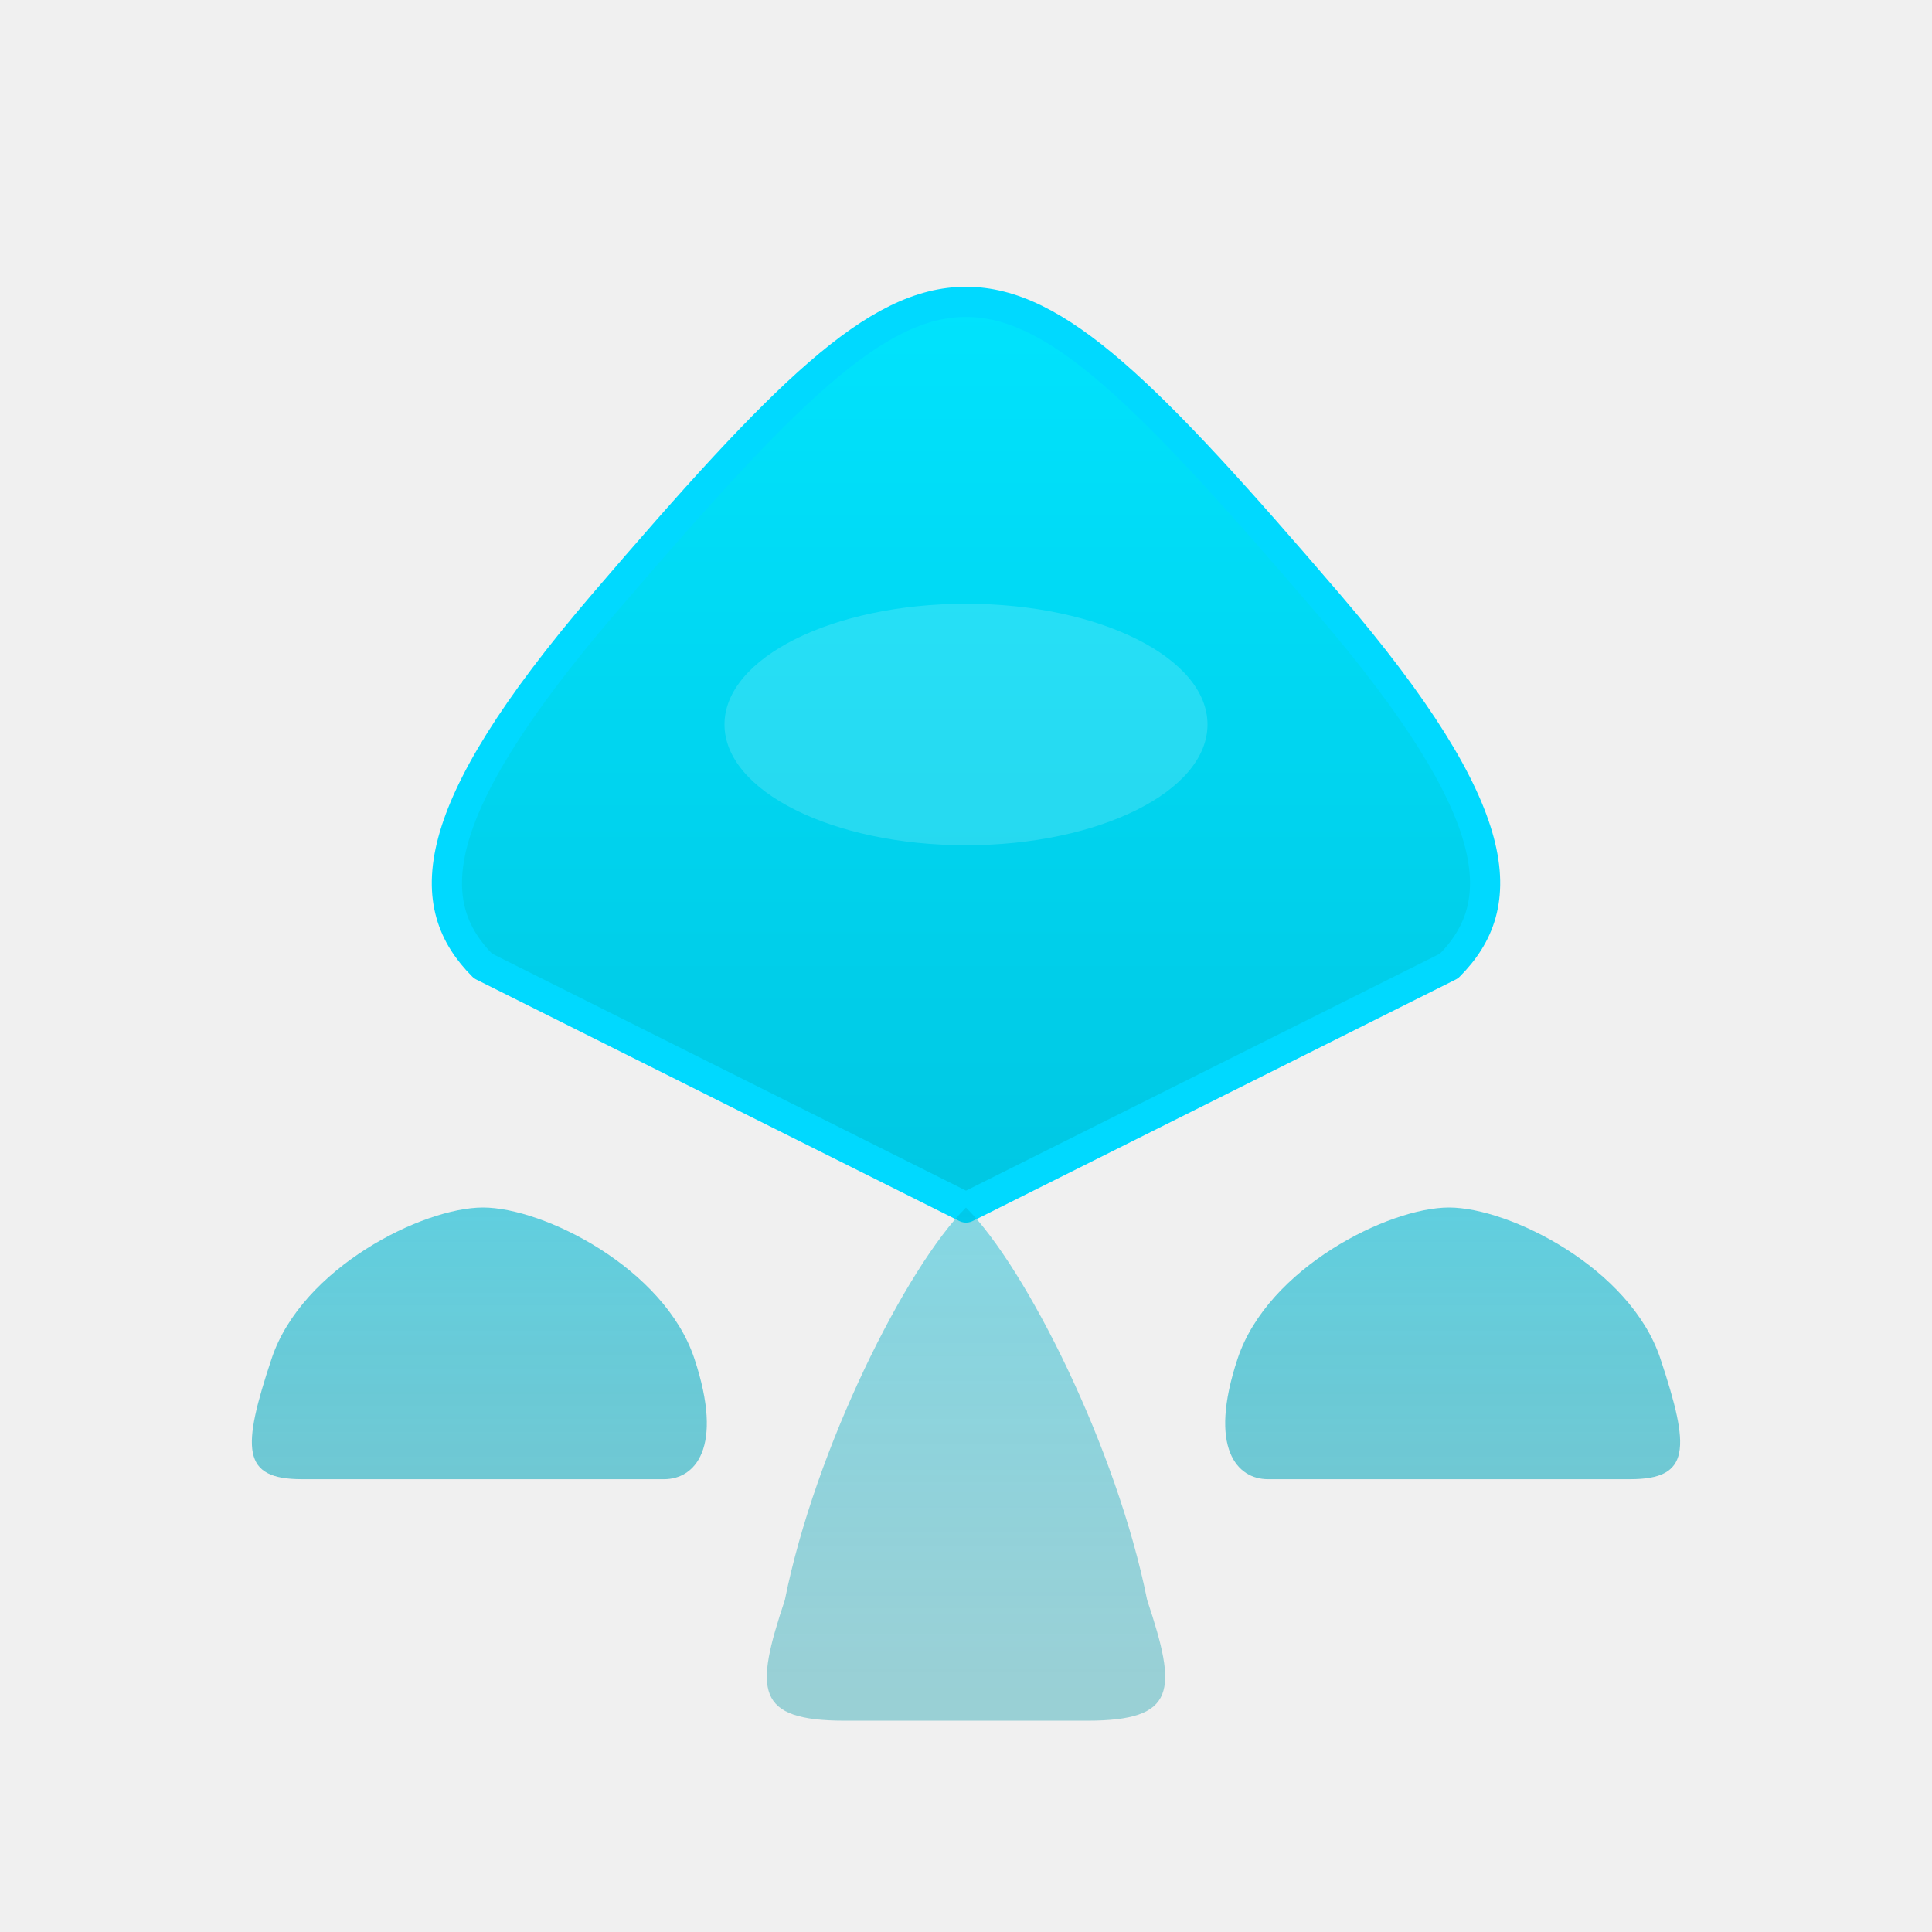
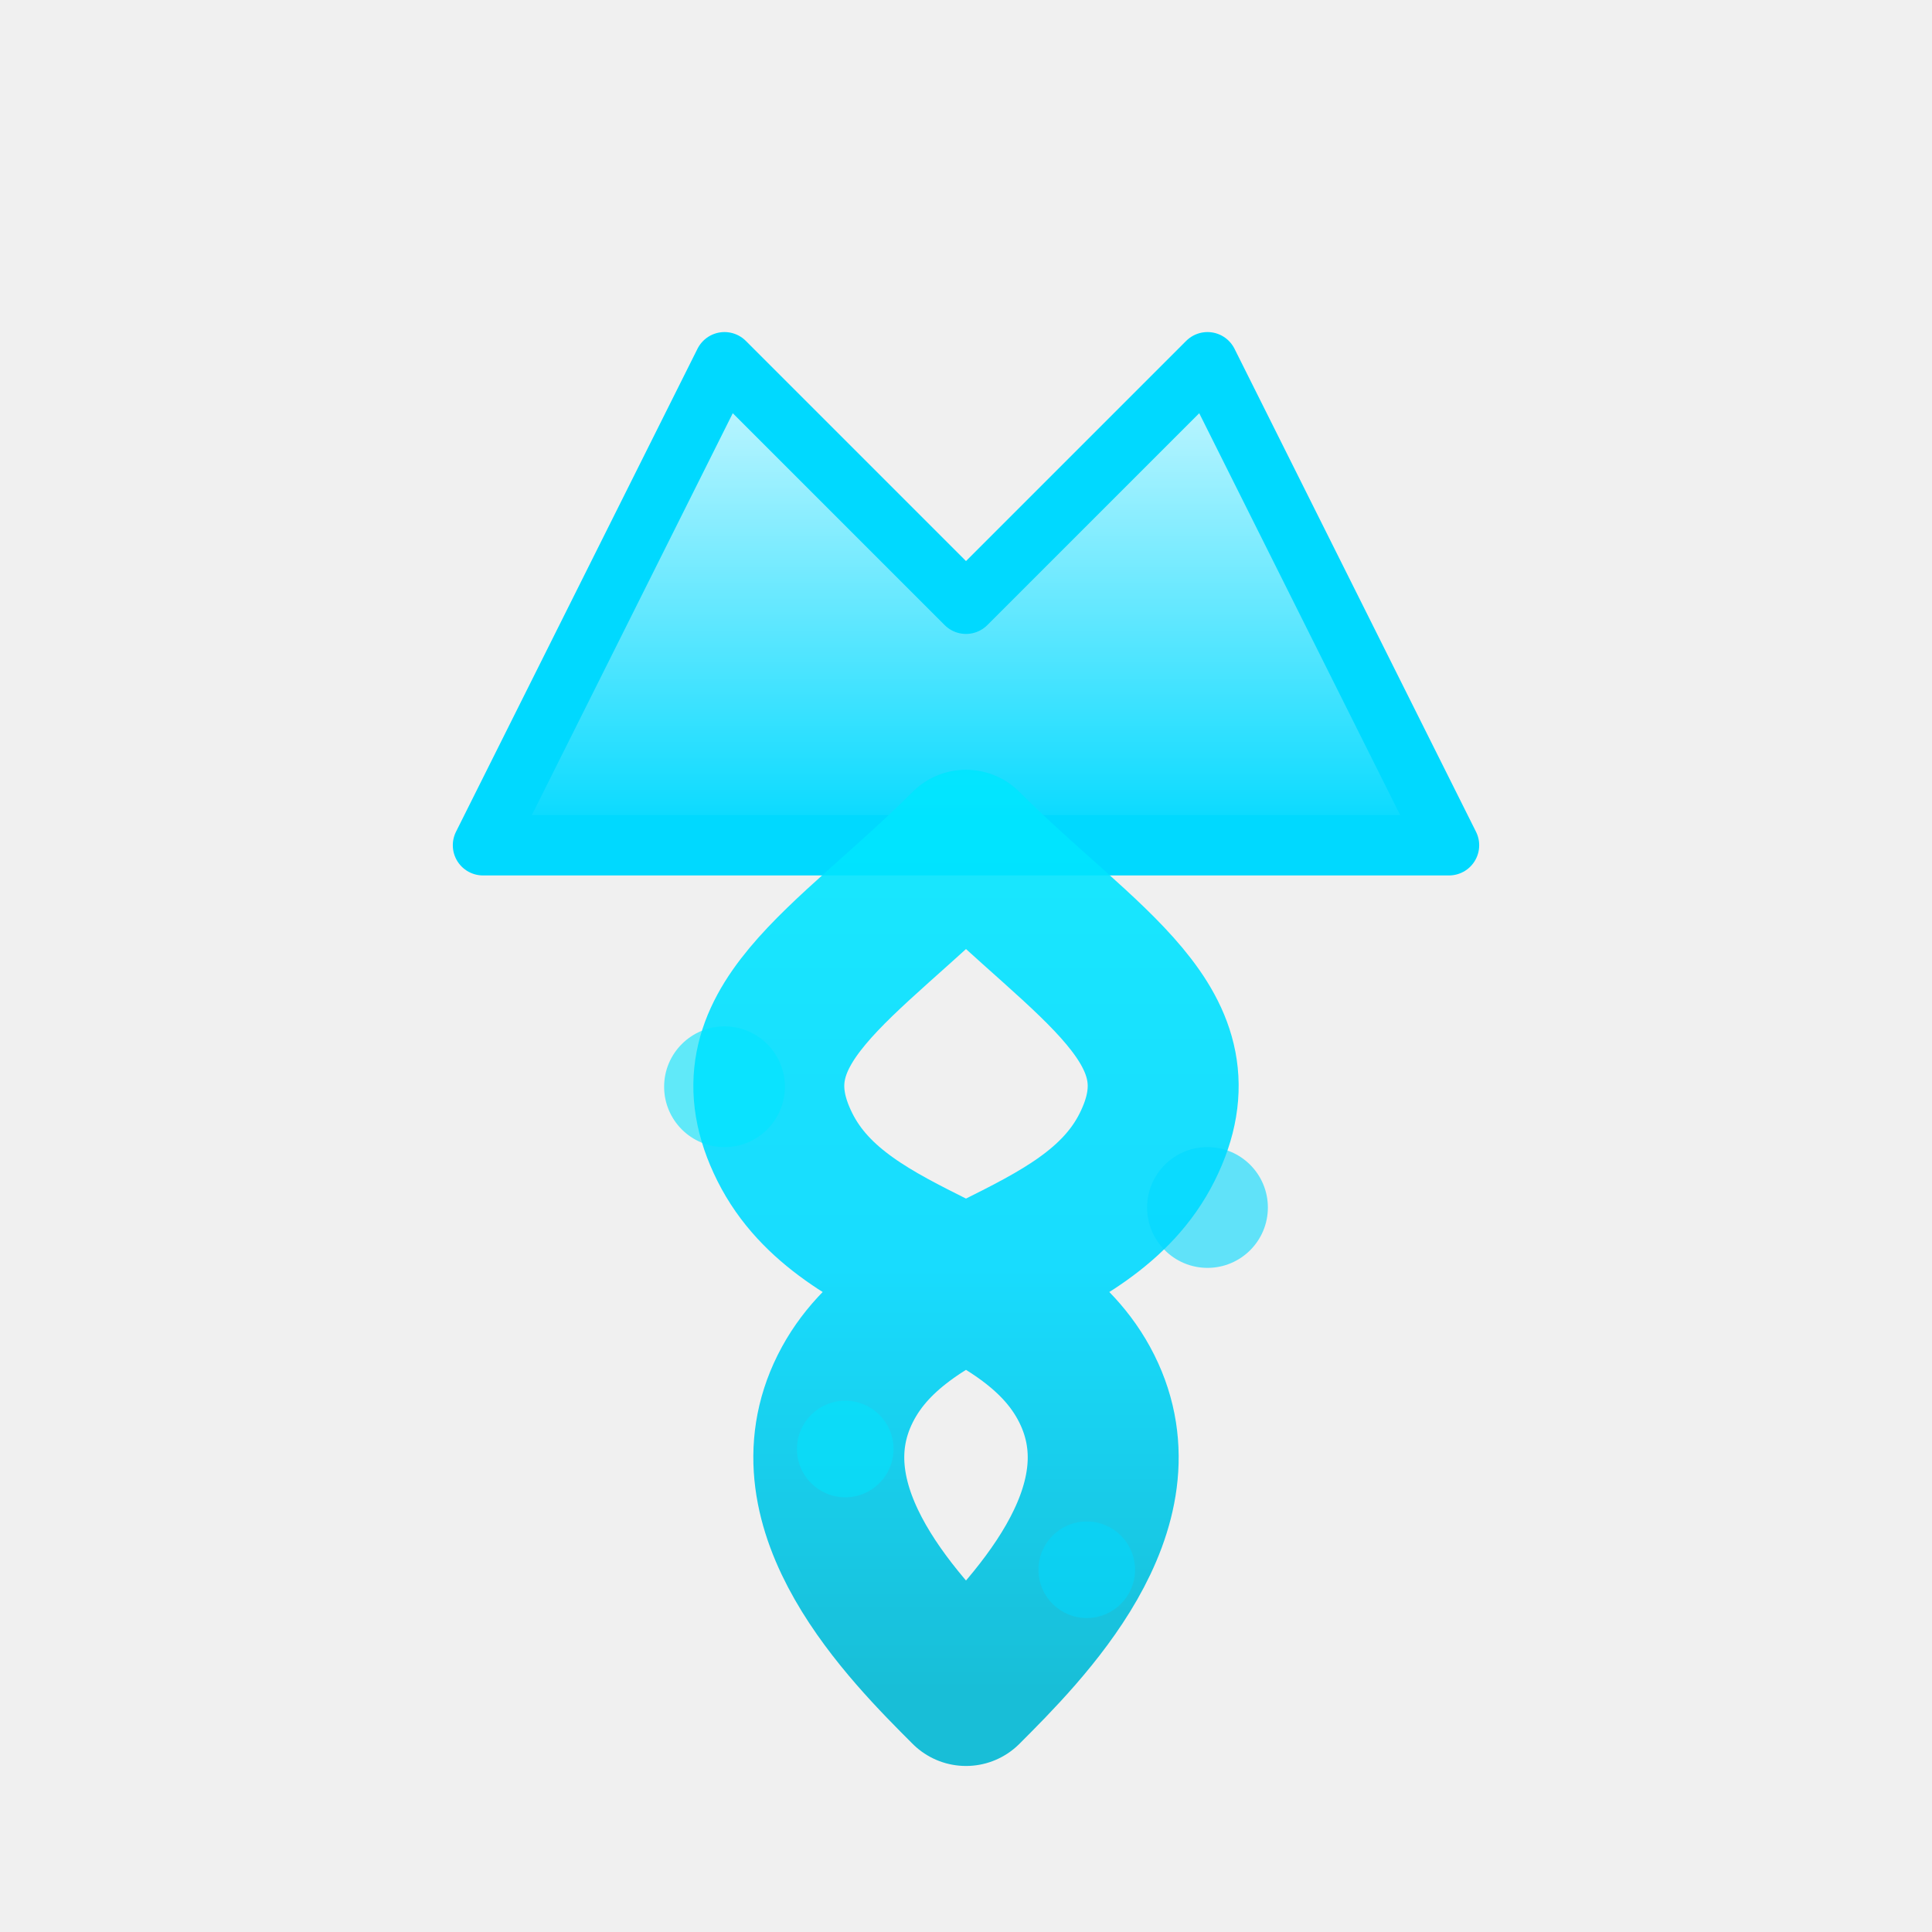
<svg xmlns="http://www.w3.org/2000/svg" viewBox="0 0 32 32" fill="none">
  <defs>
-     <linearGradient id="primary" x1="16" y1="4" x2="16" y2="28" gradientUnits="userSpaceOnUse">
+     <linearGradient id="mountain" x1="16" y1="4" x2="16" y2="14" gradientUnits="userSpaceOnUse">
+       <stop offset="0%" stop-color="#FFFFFF" />
+       <stop offset="100%" stop-color="#00D9FF" />
+     </linearGradient>
+     <linearGradient id="flow" x1="16" y1="14" x2="16" y2="28" gradientUnits="userSpaceOnUse">
      <stop offset="0%" stop-color="#00E5FF" />
+       <stop offset="50%" stop-color="#00D9FF" />
      <stop offset="100%" stop-color="#00B8D4" />
    </linearGradient>
-     <linearGradient id="secondary" x1="16" y1="12" x2="16" y2="28" gradientUnits="userSpaceOnUse">
-       <stop offset="0%" stop-color="#00D9FF" stop-opacity="0.9" />
-       <stop offset="100%" stop-color="#0097A7" stop-opacity="0.6" />
-     </linearGradient>
  </defs>
-   <path d="M16 5 C14.5 5 13 6.5 10 10 C7 13.5 7 15 8 16 L16 20 L24 16 C25 15 25 13.5 22 10 C19 6.5 17.5 5 16 5 Z" fill="url(#primary)" stroke="#00D9FF" stroke-width="0.5" stroke-linejoin="round" />
-   <path d="M8 20 C7 20 5 21 4.5 22.5 C4 24 4 24.5 5 24.5 L11 24.5 C11.5 24.5 12 24 11.5 22.5 C11 21 9 20 8 20 Z" fill="url(#secondary)" opacity="0.8" />
-   <path d="M24 20 C25 20 27 21 27.5 22.5 C28 24 28 24.5 27 24.5 L21 24.5 C20.5 24.5 20 24 20.5 22.5 C21 21 23 20 24 20 Z" fill="url(#secondary)" opacity="0.8" />
-   <path d="M16 20 C15 21 13.5 24 13 26.5 C12.5 28 12.5 28.5 14 28.5 L18 28.5 C19.5 28.5 19.5 28 19 26.5 C18.5 24 17 21 16 20 Z" fill="url(#secondary)" opacity="0.6" />
-   <ellipse cx="16" cy="12" rx="4" ry="2" fill="#FFFFFF" opacity="0.15" />
+   <path d="M8 14 L12 6 L16 10 L20 6 L24 14 Z" fill="url(#mountain)" stroke="#00D9FF" stroke-width="1" stroke-linejoin="round" />
+   <path d="M16 14            C18 16, 20 17, 19 19            C18 21, 15 21, 14 23            C13 25, 15 27, 16 28            M16 14            C14 16, 12 17, 13 19            C14 21, 17 21, 18 23            C19 25, 17 27, 16 28" stroke="url(#flow)" stroke-width="2.5" stroke-linecap="round" fill="none" opacity="0.9" />
+   <circle cx="12" cy="18" r="1" fill="#00E5FF" opacity="0.6" />
+   <circle cx="20" cy="20" r="1" fill="#00D9FF" opacity="0.6" />
+   <circle cx="14" cy="24" r="0.8" fill="#00E5FF" opacity="0.5" />
+   <circle cx="18" cy="26" r="0.8" fill="#00D9FF" opacity="0.5" />
</svg>
